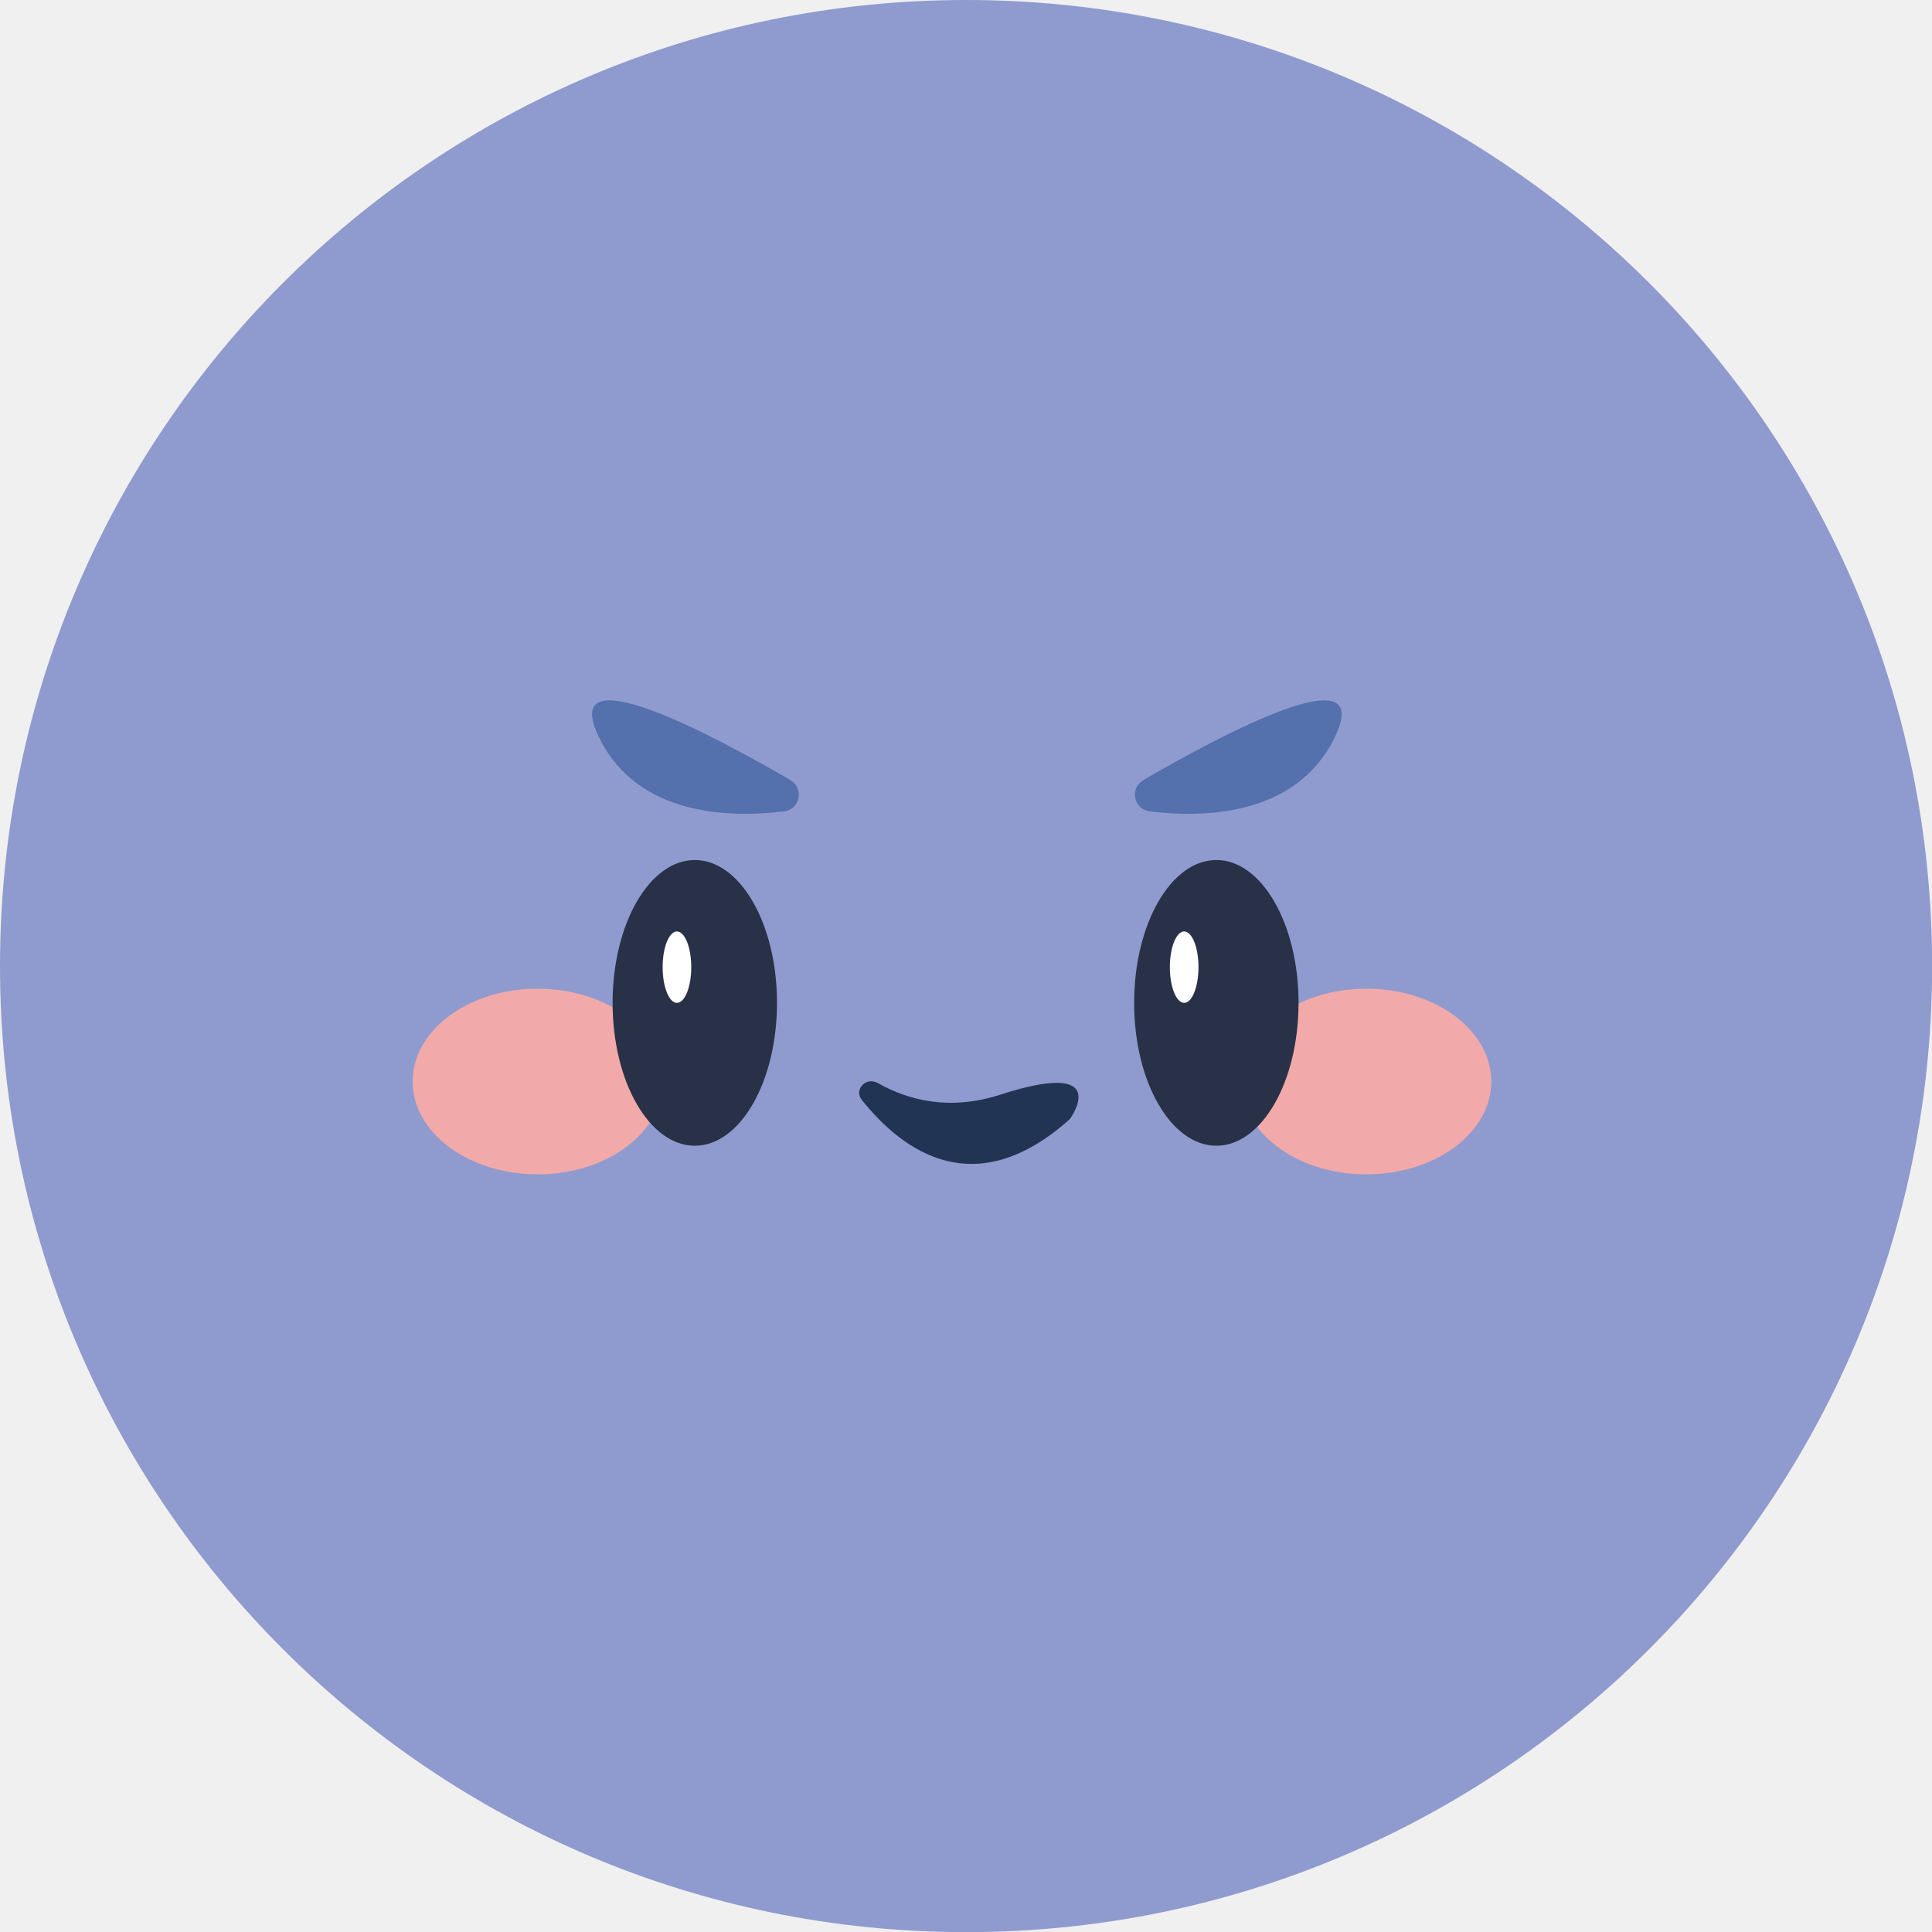
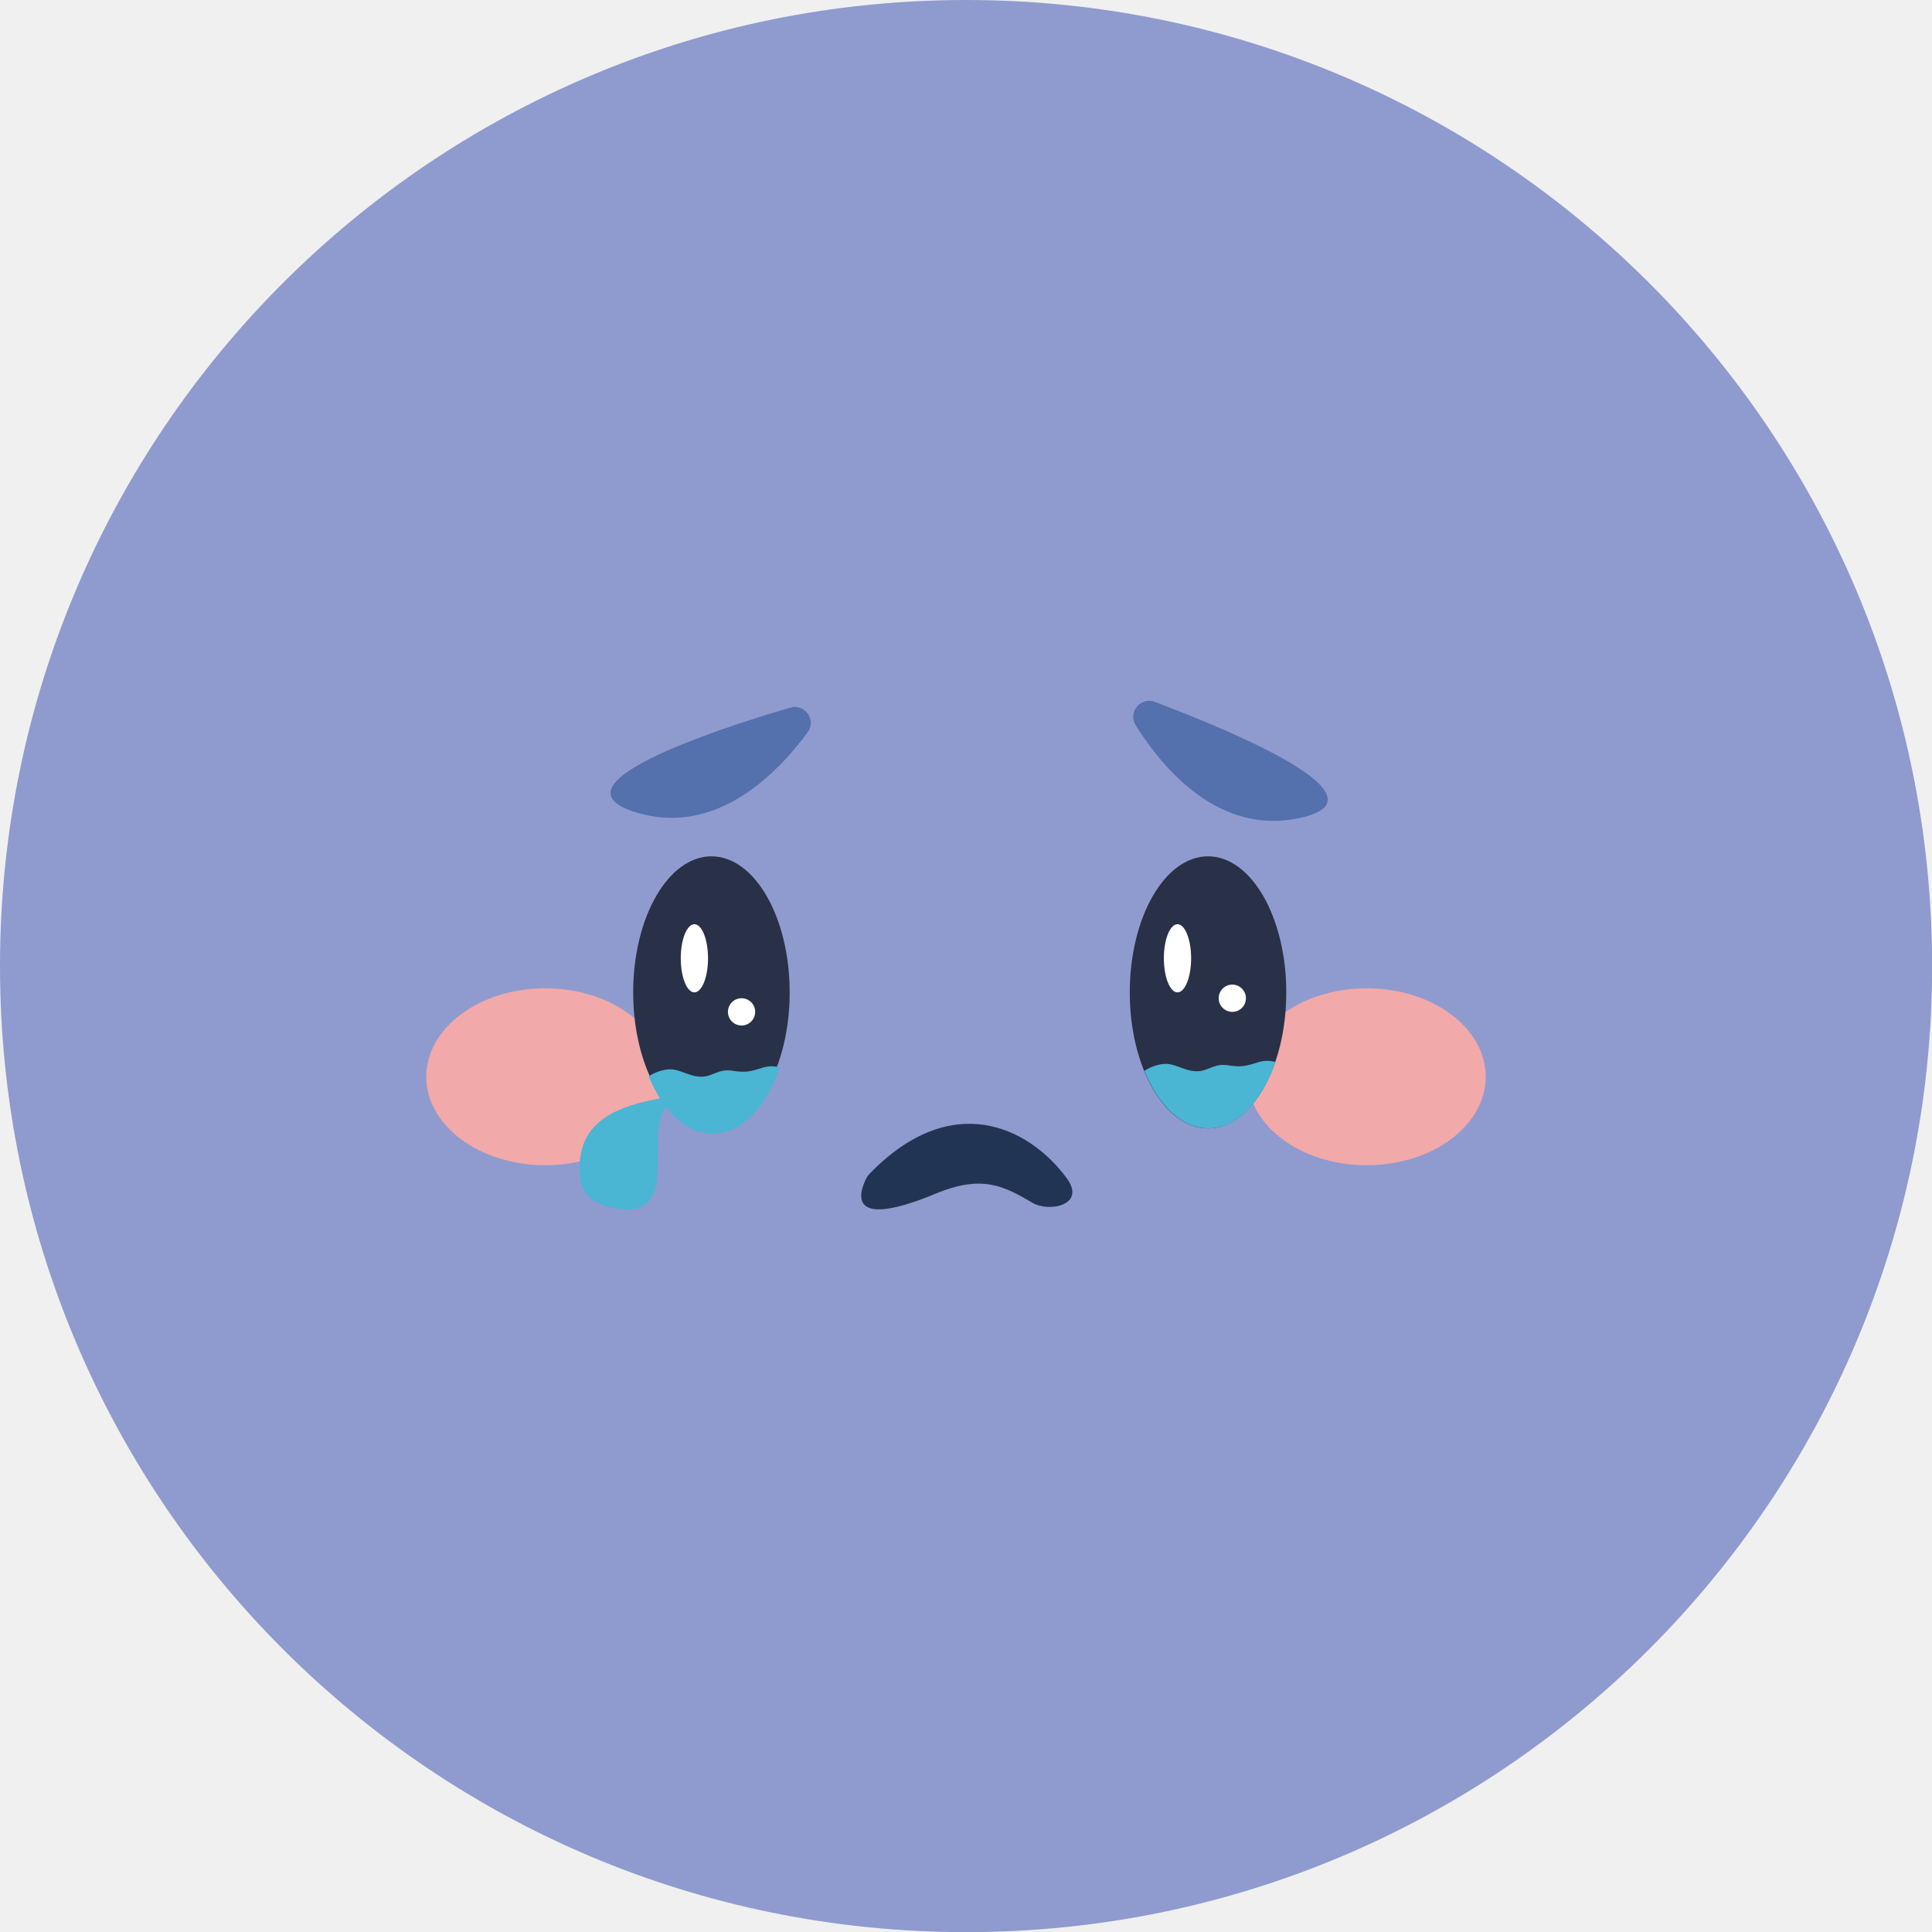
<svg xmlns="http://www.w3.org/2000/svg" id="_레이어_2" data-name="레이어 2" viewBox="0 0 141.73 141.73">
  <defs>
    <style>
      .cls-1 {
-         fill: #8f9bce;
+         fill: #4bb5d4;
      }

-       .cls-1, .cls-2, .cls-3, .cls-4, .cls-5, .cls-6 {
+       .cls-1, .cls-2, .cls-3, .cls-4, .cls-5, .cls-6, .cls-7 {
        stroke-width: 0px;
      }

      .cls-2 {
+         fill: #8f9bce;
+       }
+ 
+       .cls-3 {
        fill: #f2a9a9;
      }

-       .cls-3 {
+       .cls-4 {
        fill: #5470ad;
      }

-       .cls-4 {
+       .cls-5 {
        fill: #223454;
      }

-       .cls-5 {
+       .cls-6 {
        fill: #283147;
      }

-       .cls-6 {
+       .cls-7 {
        fill: #fff;
      }
    </style>
  </defs>
  <g id="_레이어_1-2" data-name="레이어 1">
-     <circle class="cls-1" cx="70.87" cy="70.87" r="70.87" />
+     <circle class="cls-2" cx="70.87" cy="70.87" r="70.87" />
    <g>
-       <ellipse class="cls-2" cx="39.44" cy="79.34" rx="9.17" ry="6.81" />
-       <ellipse class="cls-2" cx="100.23" cy="79.34" rx="9.17" ry="6.81" />
-       <ellipse class="cls-5" cx="50.97" cy="73.57" rx="6.03" ry="10.48" />
-       <ellipse class="cls-5" cx="89.23" cy="73.57" rx="6.03" ry="10.48" />
-       <path class="cls-3" d="M83.87,57.24c-1.02.59-.7,2.14.47,2.28,4.02.49,10.7.34,13.53-5.34,3.23-6.45-8.45-.18-14,3.05Z" />
-       <path class="cls-3" d="M57.99,57.24c1.02.59.7,2.14-.47,2.28-4.02.49-10.7.34-13.53-5.34-3.23-6.45,8.45-.18,14,3.05Z" />
-       <path class="cls-4" d="M78.4,82.17c-6.84,6.06-12.09,2.38-15.17-1.47-.62-.77.3-1.74,1.18-1.24,2.22,1.25,5.25,2.05,8.98.84,7.63-2.46,5.59,1.05,5.16,1.7-.04.06-.09.12-.15.17Z" />
-       <ellipse class="cls-6" cx="49.66" cy="70.95" rx="1.05" ry="2.62" />
-       <ellipse class="cls-6" cx="86.87" cy="70.95" rx="1.05" ry="2.62" />
+       <ellipse class="cls-3" cx="40" cy="78.99" rx="8.73" ry="6.49" />
+       <ellipse class="cls-3" cx="100.26" cy="78.99" rx="8.73" ry="6.49" />
+       <ellipse class="cls-6" cx="52.19" cy="72.8" rx="5.74" ry="9.98" />
+       <ellipse class="cls-6" cx="88.62" cy="72.8" rx="5.74" ry="9.98" />
+       <path class="cls-1" d="M56.32,78.24c-.22.03-.44.1-.65.17-.2.06-.4.12-.61.16-.34.07-.69.06-1.03.02-.22-.03-.44-.07-.66-.07-.19,0-.37.03-.55.08-.33.1-.64.26-.97.34-.39.09-.79.04-1.17-.08-.39-.12-.77-.3-1.17-.38-.34-.07-.67-.03-.99.06-.33.09-.65.23-.93.42,0,0,0,0,0,0,1.04,2.55,2.75,4.22,4.69,4.22,2.1,0,3.93-1.95,4.93-4.87-.28-.08-.57-.11-.87-.07Z" />
+       <path class="cls-1" d="M92.68,77.84c-.22.03-.44.1-.65.17-.2.06-.4.12-.61.16-.34.07-.69.06-1.03.02-.22-.03-.44-.07-.66-.07-.19,0-.37.03-.55.08-.33.1-.64.26-.97.34-.39.09-.79.04-1.17-.08-.39-.12-.77-.3-1.17-.38-.34-.07-.67-.03-.99.06-.33.09-.65.23-.93.42,0,0,0,0,0,0,1.04,2.55,2.75,4.22,4.69,4.22,2.1,0,3.93-1.95,4.93-4.87-.28-.08-.57-.11-.87-.07Z" />
+       <path class="cls-4" d="M84.72,51.49c-1.05-.4-2,.77-1.41,1.71,2.05,3.27,6.17,8.11,12.07,6.8,6.71-1.49-4.94-6.35-10.66-8.51Z" />
+       <path class="cls-4" d="M57.97,51.91c1.07-.32,1.94.91,1.28,1.81-2.29,3.11-6.76,7.63-12.54,5.89-6.58-1.98,5.4-5.97,11.26-7.7Z" />
+       <path class="cls-5" d="M63.73,86.17c6.03-6.28,11.71-3.53,14.51.24,1.48,1.99-1.26,2.55-2.49,1.83-2.09-1.22-3.68-2.1-7.12-.67-7.05,2.92-5.38-.57-5.03-1.22.03-.06.08-.12.13-.17Z" />
+       <ellipse class="cls-7" cx="50.94" cy="70.3" rx="1" ry="2.5" />
+       <ellipse class="cls-7" cx="86.38" cy="70.3" rx="1" ry="2.5" />
+       <path class="cls-1" d="M49.78,80.34c-3.1.5-6.83,1.17-7.22,4.64-.22,1.93.2,3.15,2.32,3.61,5.35,1.18,2.26-5.46,4.03-7.46" />
    </g>
+     <circle class="cls-7" cx="90.4" cy="73.23" r="1" />
+     <circle class="cls-7" cx="54.4" cy="74.23" r="1" />
  </g>
</svg>
